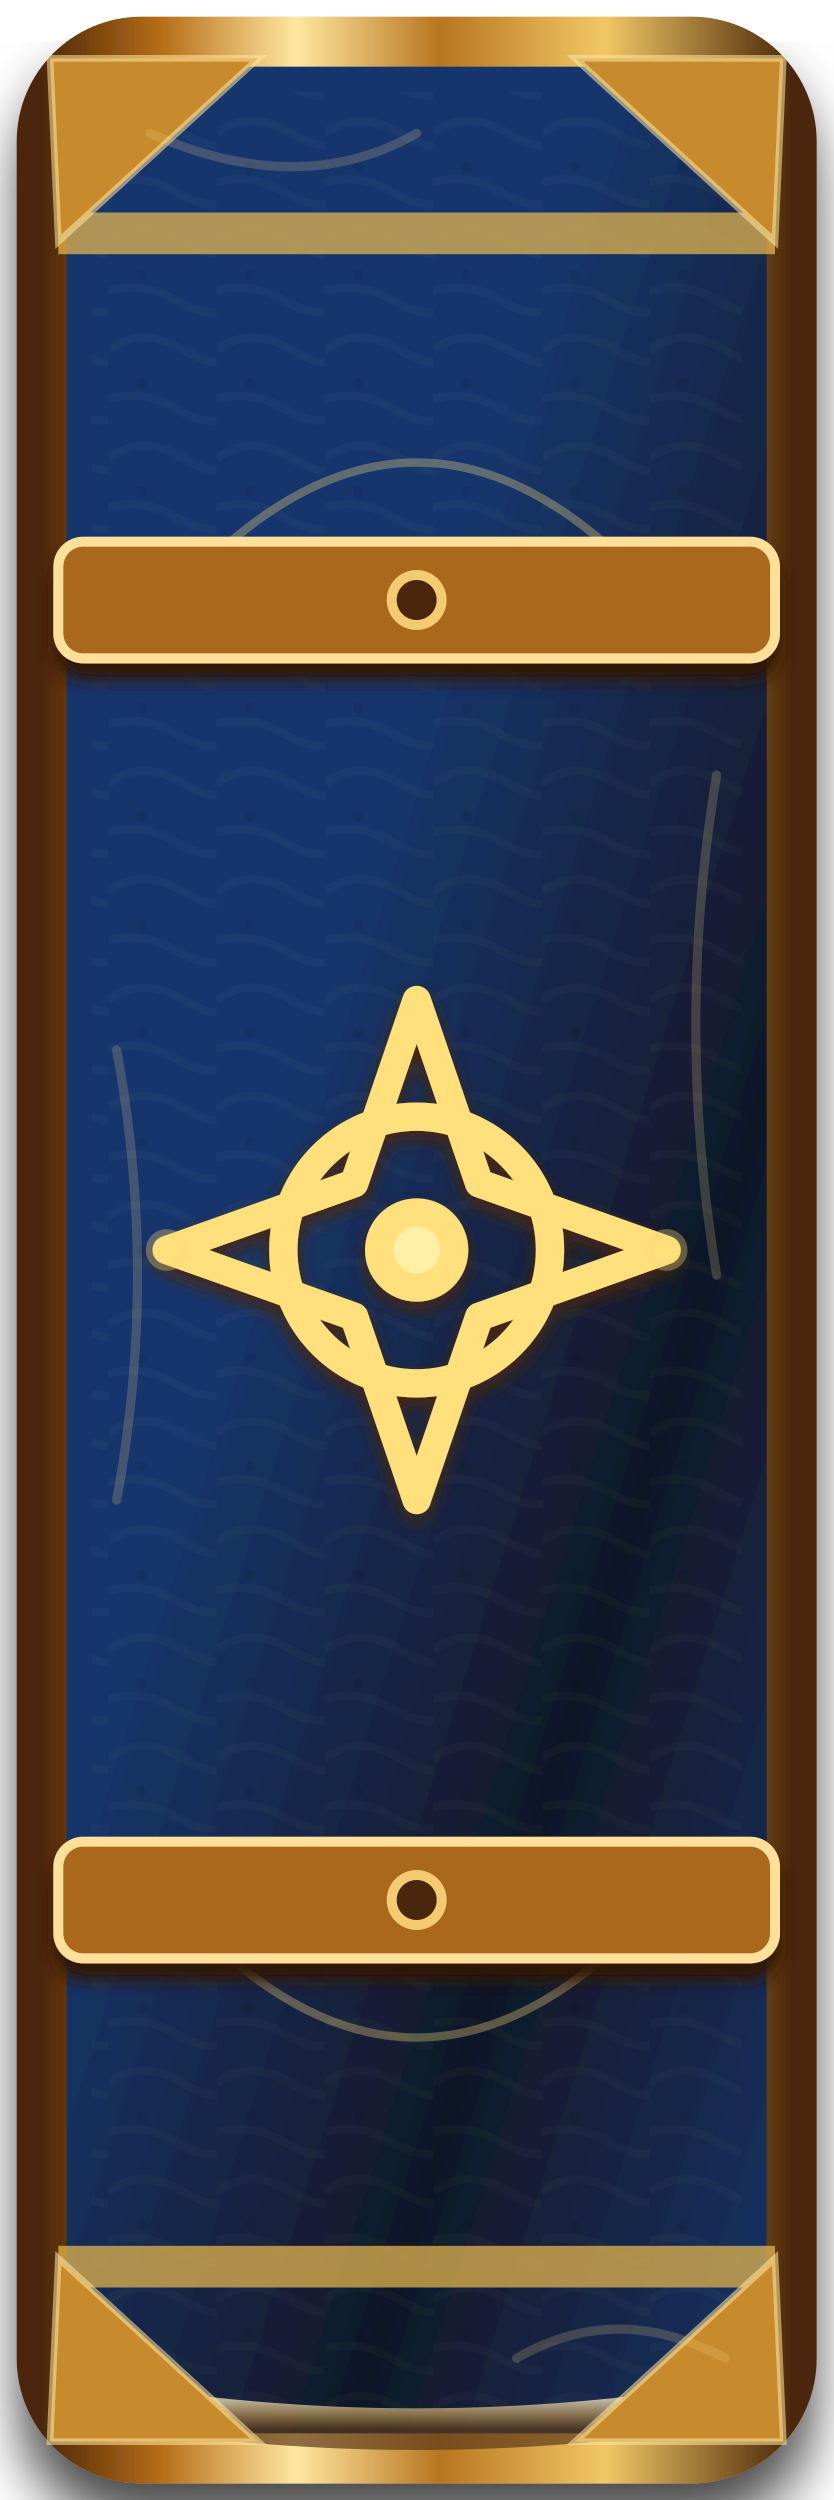
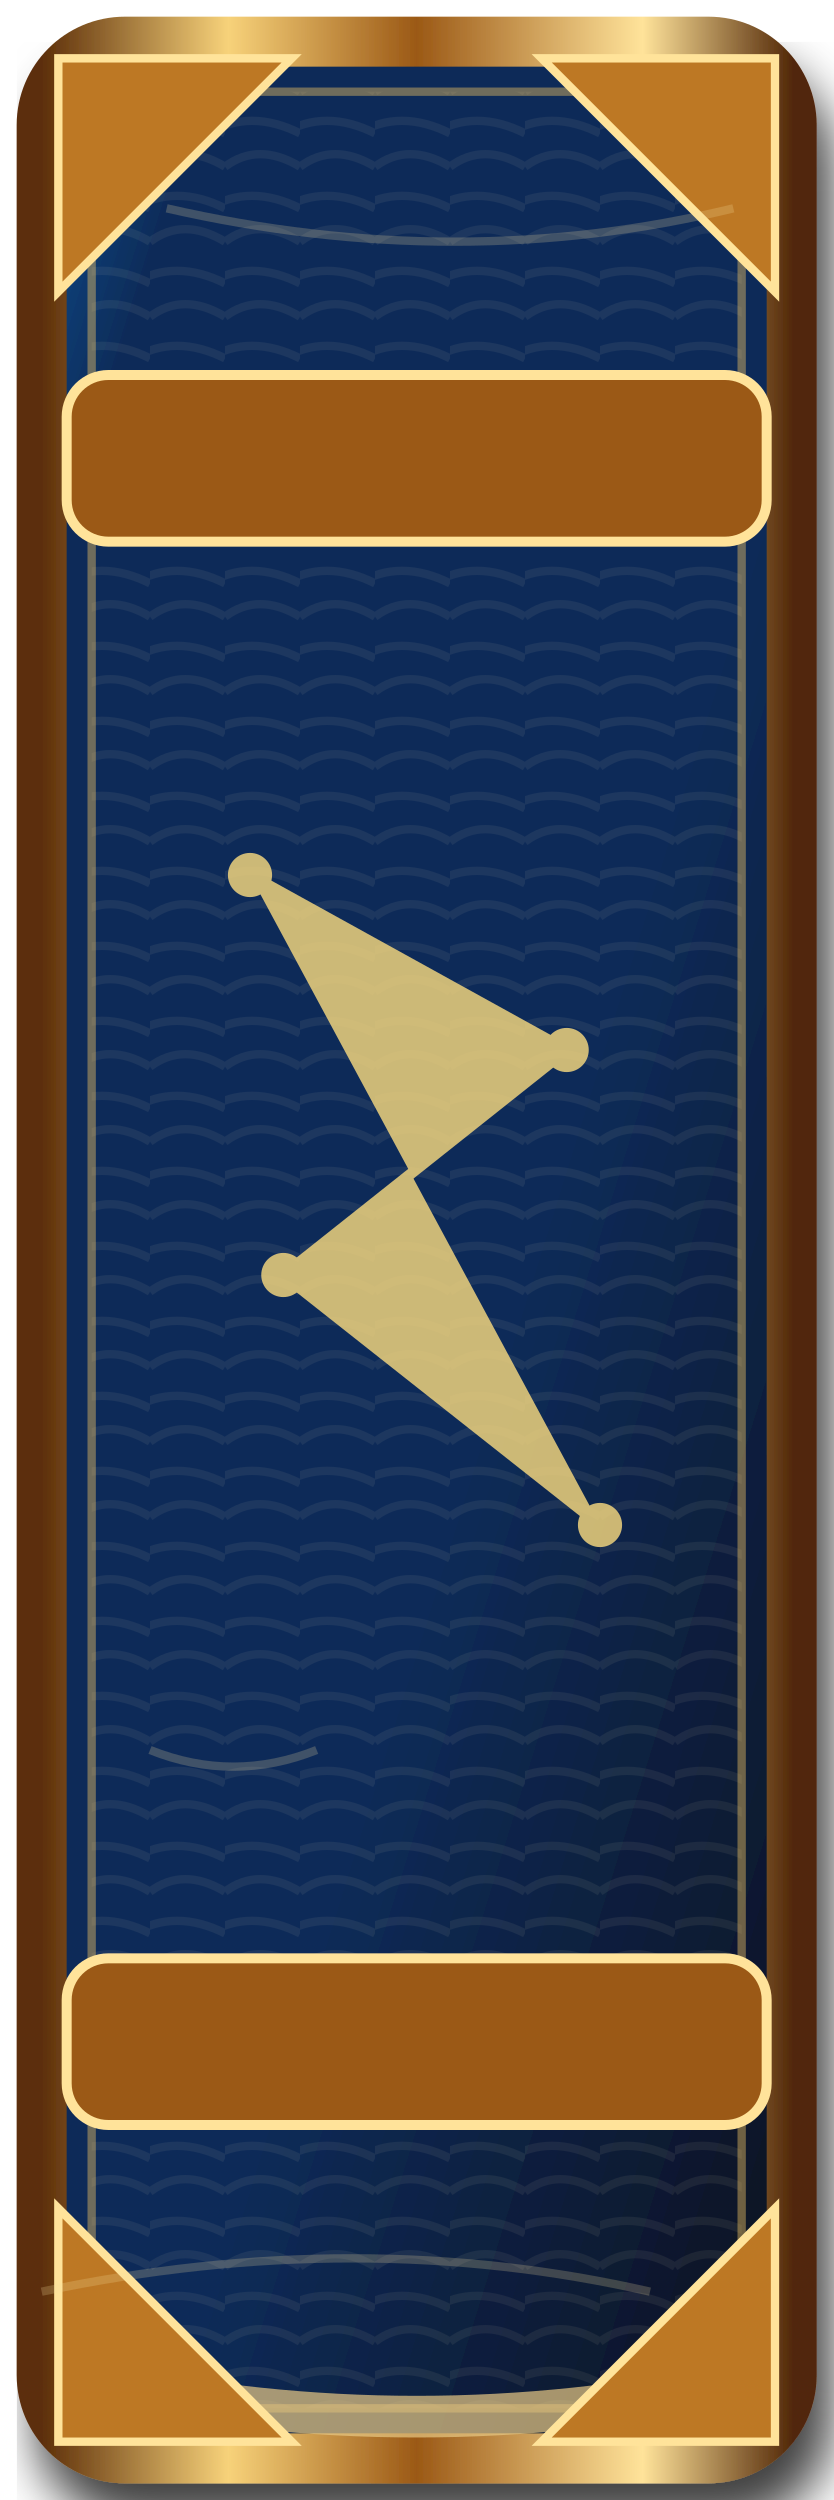
- <svg xmlns="http://www.w3.org/2000/svg" data-shape="3V" data-role="celestial-codex" viewBox="0 0 100 300">
+ <svg xmlns="http://www.w3.org/2000/svg" viewBox="0 0 100 300">
  <defs>
-     <linearGradient id="gold" x1="0" x2="1">
-       <stop stop-color="#4b2607" />
-       <stop offset=".16" stop-color="#b66d18" />
-       <stop offset=".34" stop-color="#ffe7a0" />
-       <stop offset=".53" stop-color="#b87620" />
-       <stop offset=".75" stop-color="#f1c765" />
-       <stop offset="1" stop-color="#4a2608" />
+     <linearGradient id="c" x2="1" y2="1">
+       <stop stop-color="#17559a" />
+       <stop offset=".12" stop-color="#082b58" />
+       <stop offset=".58" stop-color="#082b58" />
+       <stop offset="1" stop-color="#07101c" />
    </linearGradient>
-     <linearGradient id="leather" x1="0" y1="0" x2="1" y2="1">
-       <stop stop-color="#15366d" />
-       <stop offset=".38" stop-color="#15366d" />
-       <stop offset=".7" stop-color="#111827" />
-       <stop offset="1" stop-color="#15366d" />
+     <linearGradient id="g">
+       <stop stop-color="#5b2d08" />
+       <stop offset=".25" stop-color="#f7d27a" />
+       <stop offset=".5" stop-color="#9b5916" />
+       <stop offset=".8" stop-color="#ffe39a" />
+       <stop offset="1" stop-color="#512707" />
    </linearGradient>
-     <linearGradient id="page" x1="0" y1="0" x2="0" y2="1">
-       <stop stop-color="#fff0c4" />
-       <stop offset=".5" stop-color="#b99454" />
-       <stop offset="1" stop-color="#5e3b19" />
-     </linearGradient>
-     <pattern id="grain" width="13" height="13" patternUnits="userSpaceOnUse">
-       <path d="M0 3Q4 0 9 3T16 3M-3 10Q3 7 8 10T16 10" fill="none" stroke="#ffe8a0" stroke-opacity=".075" />
-       <circle cx="4" cy="7" r=".65" fill="#08090c" opacity=".28" />
+     <pattern id="p" width="9" height="9" patternUnits="userSpaceOnUse">
+       <path d="M0 2q4-3 9 0M-2 7q5-3 11 0" fill="none" stroke="#fff1bb" stroke-opacity=".07" />
    </pattern>
-     <filter id="shadow" x="-20%" y="-25%" width="145%" height="165%">
-       <feDropShadow dx="0" dy="5" stdDeviation="3.5" flood-color="#000" flood-opacity=".72" />
+     <filter id="s" x="-20%" y="-20%" width="150%" height="160%">
+       <feDropShadow dy="5" stdDeviation="3" flood-opacity=".75" />
    </filter>
  </defs>
-   <g filter="url(#shadow)" fill="url(#leather)" stroke="url(#gold)" stroke-width="6">
-     <rect x="5" y="5" width="90" height="290" rx="12" />
+   <rect x="5" y="5" width="90" height="290" rx="10" fill="url(#c)" stroke="url(#g)" stroke-width="6" filter="url(#s)" />
+   <rect x="11" y="11" width="78" height="278" rx="7" fill="url(#p)" stroke="#e7bd62" stroke-opacity=".45" />
+   <path d="M12 286Q50 294 88 286" stroke="#e8c985" stroke-width="5" opacity=".7" fill="none" />
+   <g class="rib">
+     <path d="M10 55H90M10 245H90" />
+     <rect x="8" y="45" width="84" height="20" rx="5" />
+     <rect x="8" y="235" width="84" height="20" rx="5" />
  </g>
-   <g opacity=".34" fill="url(#grain)">
-     <rect x="11" y="11" width="78" height="278" rx="8" />
+   <g class="corner">
+     <path d="M7 7h28L21 21 7 35ZM93 7h-28l14 14 14 14ZM7 293h28L21 279 7 265ZM93 293h-28l14-14 14-14Z" />
  </g>
-   <path d="M10 288Q50 295 90 288" fill="none" stroke="url(#page)" stroke-width="5" opacity=".7" />
-   <path d="M7 28H93M7 272H93" class="band" />
-   <g fill="#c78a2c" stroke="#ffe7a0" stroke-opacity=".55" stroke-width=".8">
-     <path d="M6 7h25L19 18 7 29Z" />
-     <path d="M94 7h-25l12 11 12 11Z" />
-     <path d="M6 293h25L19 282 7 271Z" />
-     <path d="M94 293h-25l12-11 12-11Z" />
+   <g class="ink">
+     <path d="M30 105L68 126L34 153L72 183" />
+     <circle cx="30" cy="105" r="2" />
+     <circle cx="68" cy="126" r="2" />
+     <circle cx="34" cy="153" r="2" />
+     <circle cx="72" cy="183" r="2" />
  </g>
-   <g transform="translate(50 150)" class="motif">
-     <path d="M0 -30L7.5 -8L30 0L7.5 8L0 30L-7.5 8L-30 0L-7.5 -8Z" />
-     <circle r="16" />
-     <circle r="4.5" fill="#fff0a6" />
+   <g class="scratches">
+     <path d="M20 25q35 8 68 0M5 275q38-8 73 0M18 210q10 4 20 0" />
  </g>
-   <g fill="none" stroke="#f5d67c" stroke-opacity=".34" stroke-width="1">
-     <path d="M18 75Q50 36 82 75M18 225Q50 264 82 225" />
-     <circle cx="20" cy="150" r="2" />
-     <circle cx="80" cy="150" r="2" />
-   </g>
-   <style>.band{fill:none;stroke:#e9b94e;stroke-width:5;opacity:.72}.motif{fill:none;stroke:#ffe07c;stroke-width:3.4;stroke-linejoin:round;filter:drop-shadow(0 1px 1px #4a2508)}</style>
-   <g class="hardware">
-     <g transform="translate(0 72)">
-       <rect x="7" y="-7" width="86" height="14" rx="3" />
-       <circle cx="50" cy="0" r="3" />
-     </g>
-     <g transform="translate(0 228)">
-       <rect x="7" y="-7" width="86" height="14" rx="3" />
-       <circle cx="50" cy="0" r="3" />
-     </g>
-   </g>
-   <g class="wear" fill="none">
-     <path d="M18 16q18 8 32 0M62 283q12-7 25 0" />
-     <path d="M14 126q5 27 0 54M86 93q-5 30 0 60" />
-   </g>
-   <style>.hardware{fill:#a9681b;stroke:#ffe09a;stroke-width:1.2;filter:drop-shadow(0 2px 1px #321600)}.hardware circle{fill:#4a270b;stroke:#f5cb72}.wear{stroke:#f5d98b;stroke-opacity:.2;stroke-width:1.1;stroke-linecap:round}</style>
+   <style>.rib{fill:#9b5916;stroke:#ffe39a;stroke-width:1.2}.corner{fill:#bd7824;stroke:#ffe39a;stroke-width:1}.ink{fill:#f7d87e;stroke:#f7d87e;stroke-width:1.3;opacity:.82}.scratches{fill:none;stroke:#f8dea0;stroke-opacity:.22;stroke-width:1}</style>
</svg>
